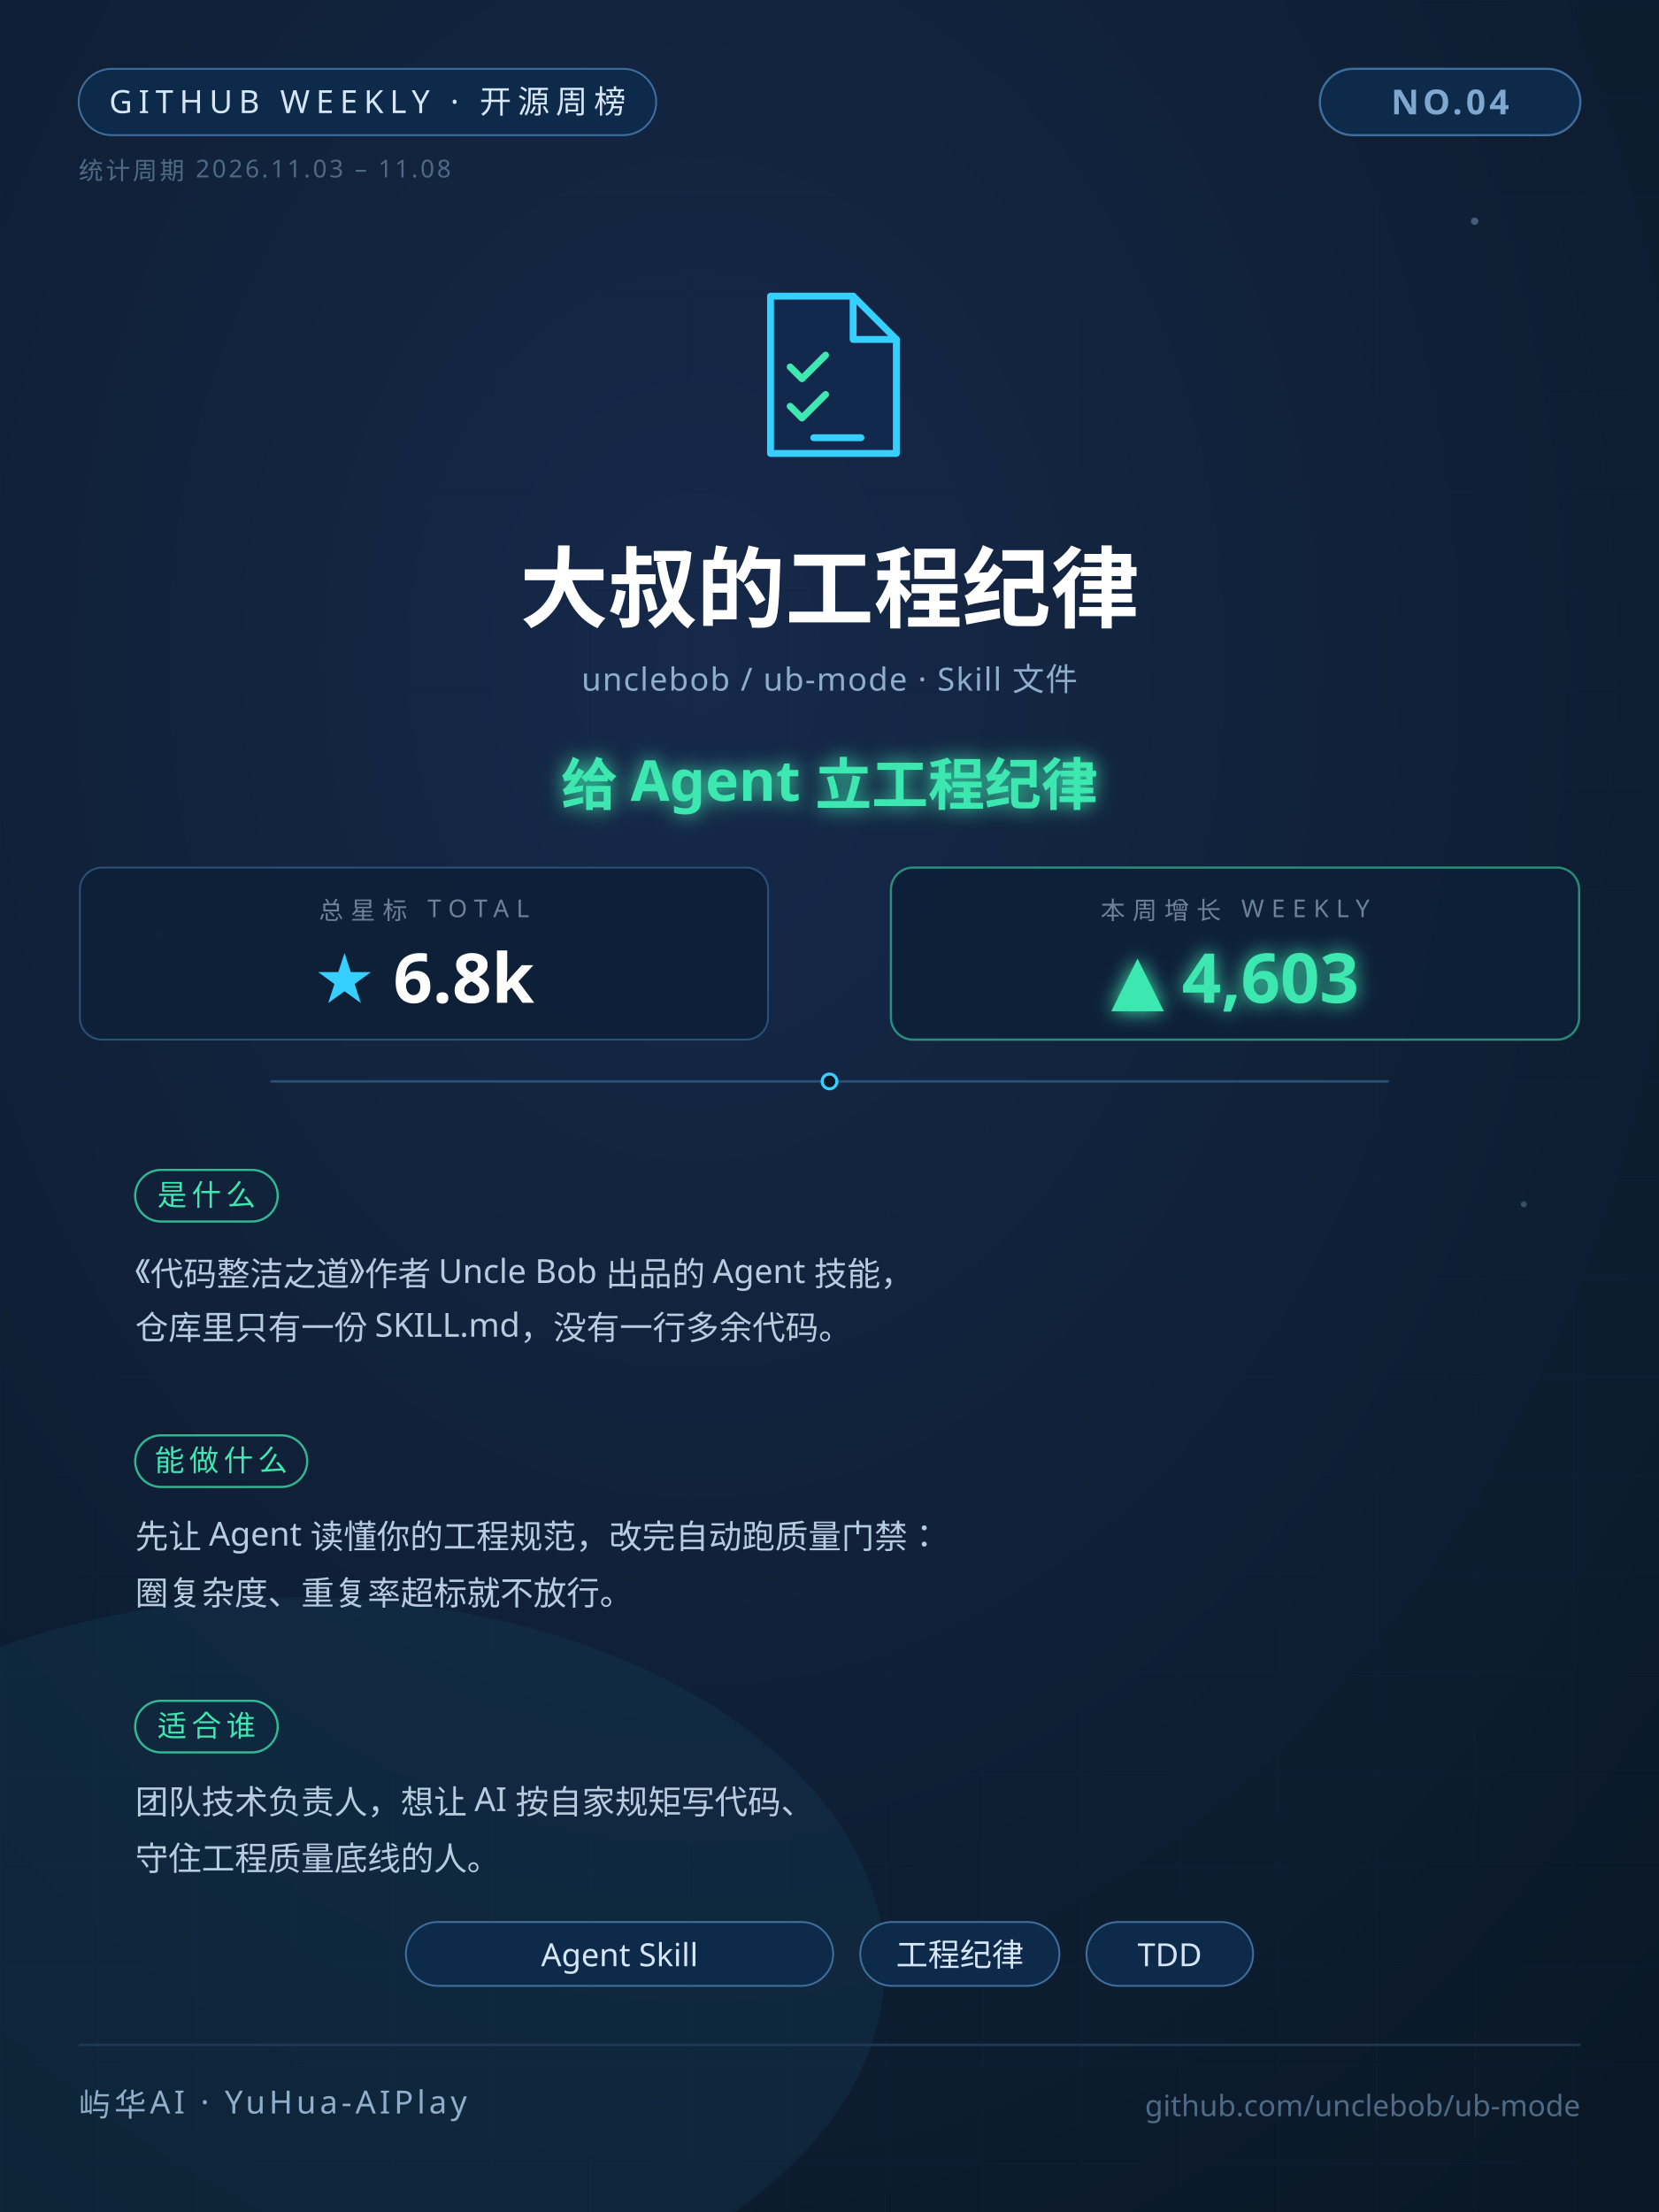
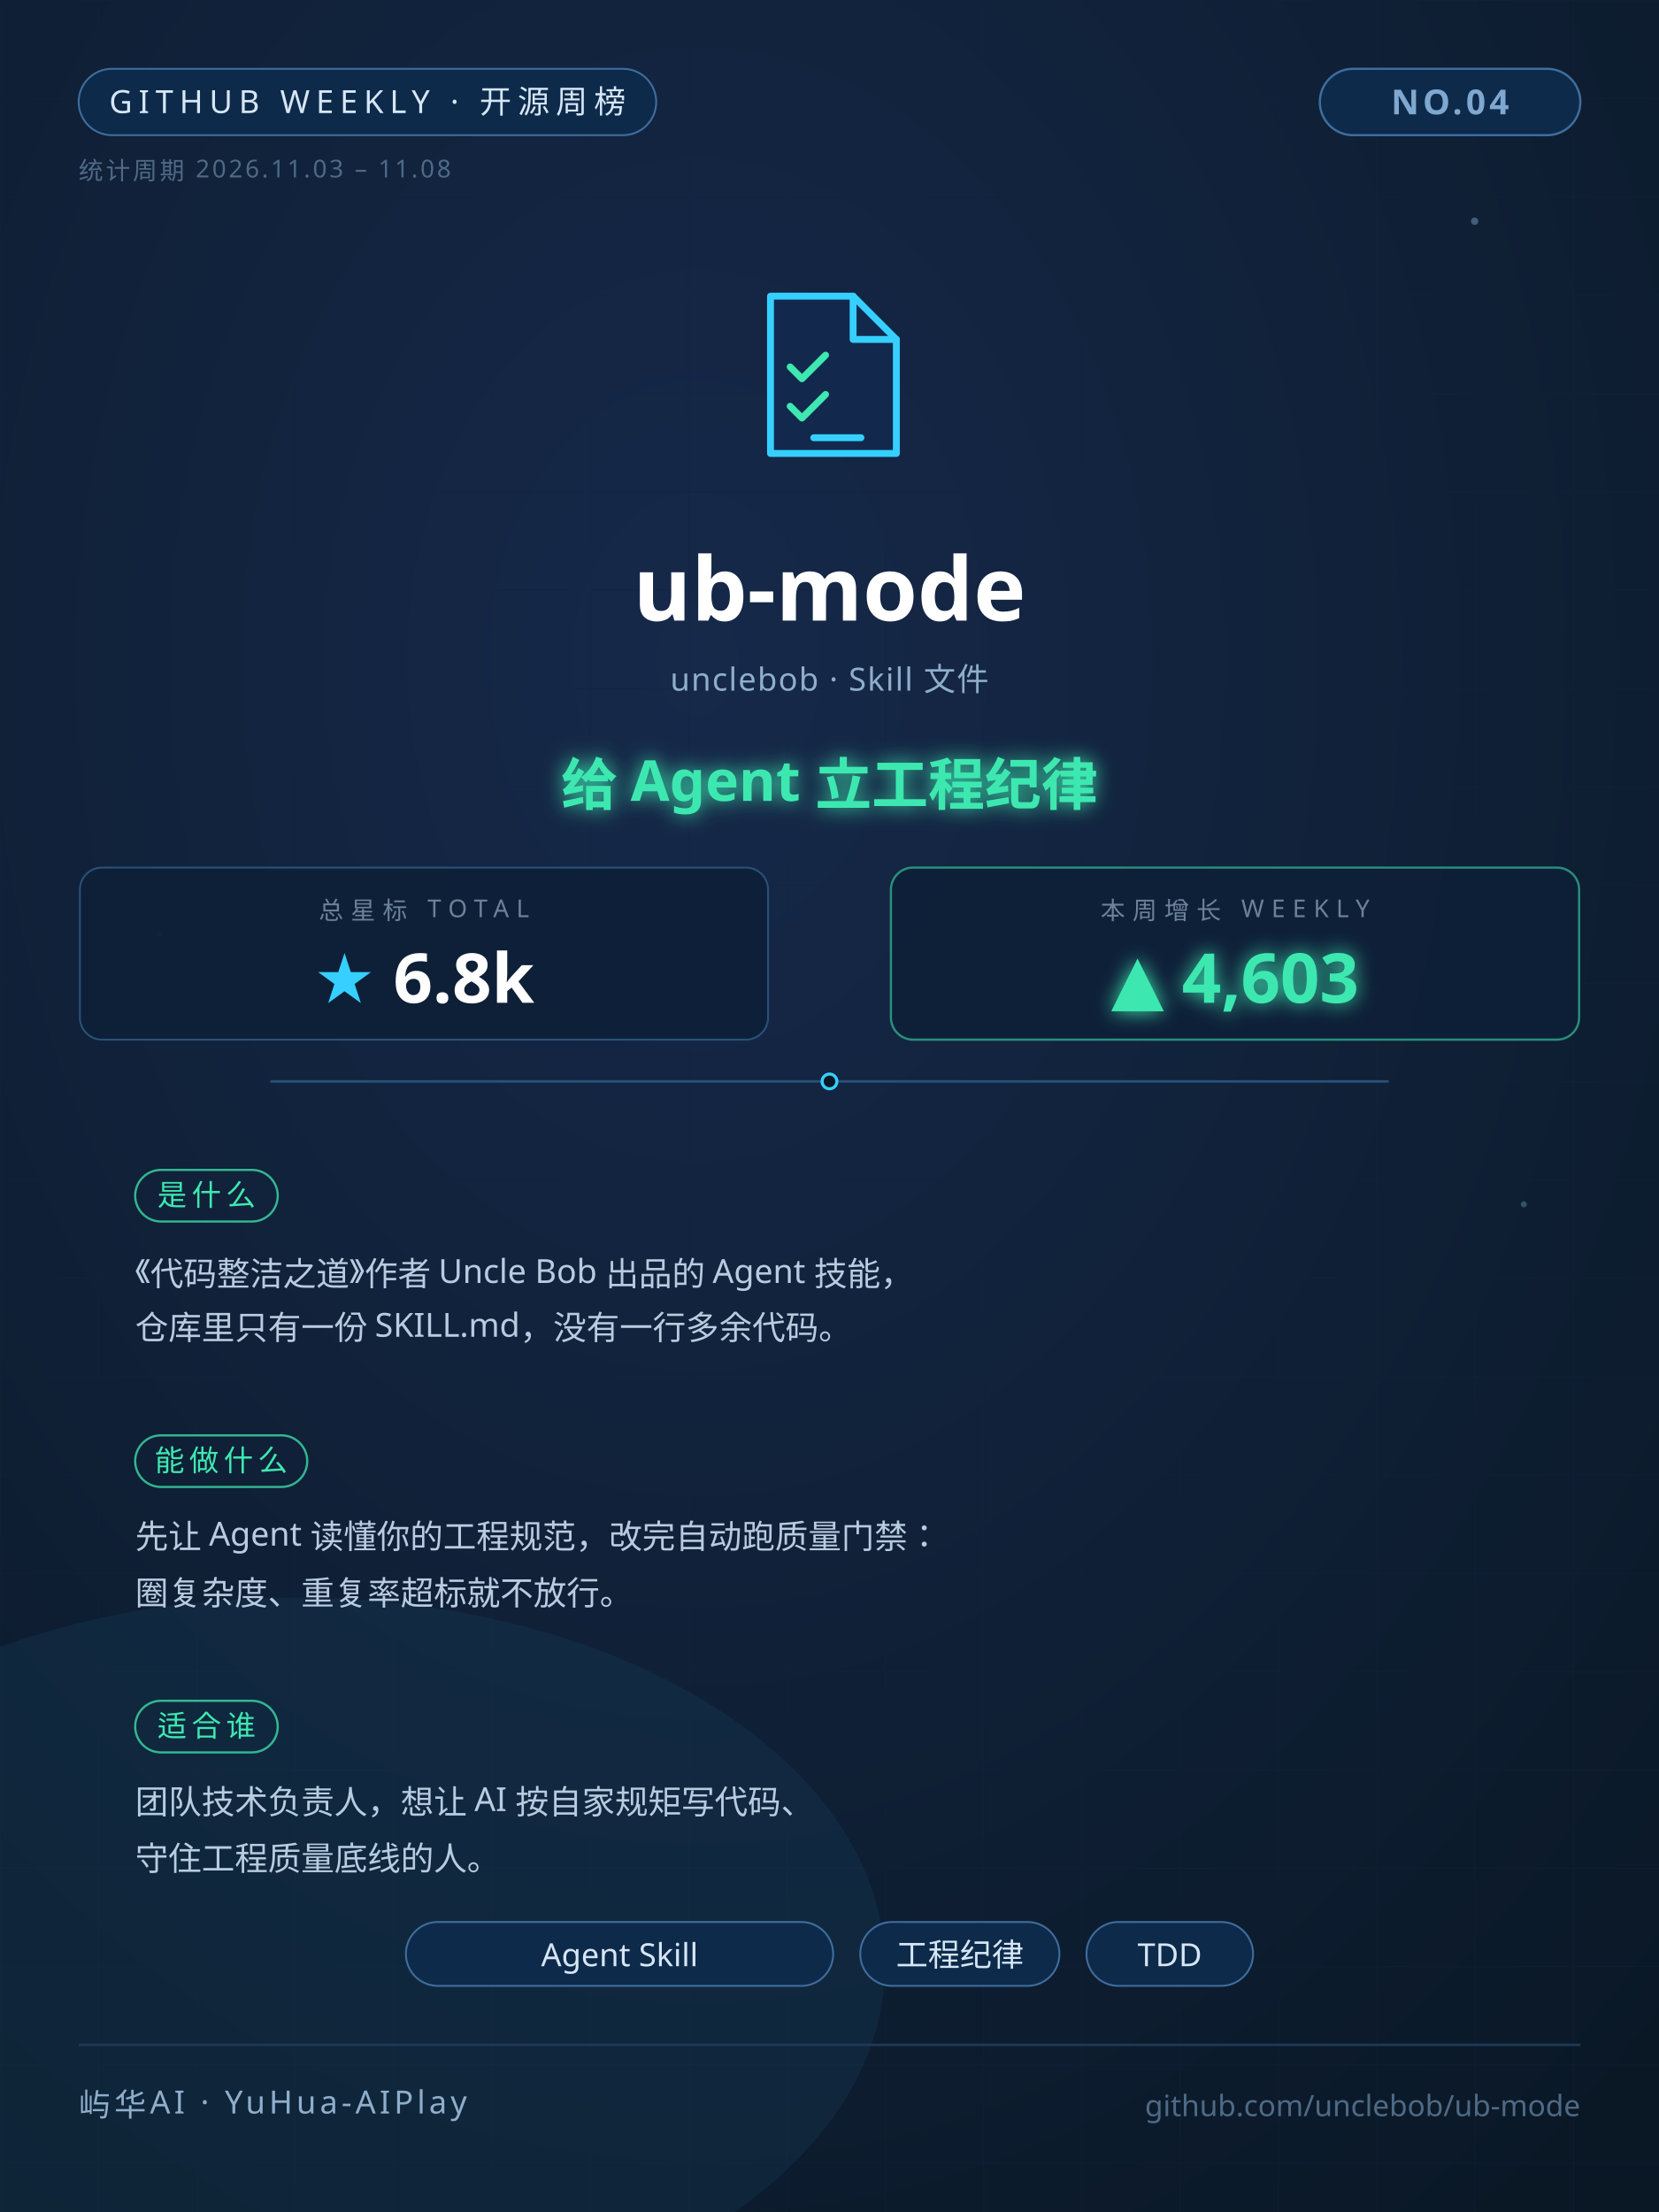
<svg xmlns="http://www.w3.org/2000/svg" viewBox="0 0 1350 1800" font-family="'PingFang SC','Hiragino Sans GB',sans-serif">
  <defs>
    <radialGradient id="bgGlow" cx="42%" cy="30%" r="85%">
      <stop offset="0%" stop-color="#16294A" />
      <stop offset="100%" stop-color="#0A1826" />
    </radialGradient>
    <filter id="glowGreen" x="-60%" y="-60%" width="220%" height="220%">
      <feDropShadow dx="0" dy="0" stdDeviation="8" flood-color="#3EE8B0" />
    </filter>
    <pattern id="grid" width="80" height="80" patternUnits="userSpaceOnUse">
      <path d="M80 0H0V80" fill="none" stroke="#132440" stroke-opacity="0.35" stroke-width="1.5" />
    </pattern>
    <g id="ic-skillfile" fill="none" stroke="#35D0FF" stroke-width="3.5" stroke-linejoin="round" stroke-linecap="round">
      <path d="M-30 -40 H12 L34 -18 V40 H-30 Z" fill="#12294D" />
      <path d="M12 -40 V-18 H34" />
      <path d="M-20 -4 L-14 2 L-2 -10" stroke="#3EE8B0" />
      <path d="M-20 16 L-14 22 L-2 10" stroke="#3EE8B0" />
      <line x1="-8" y1="32" x2="16" y2="32" />
    </g>
  </defs>
  <rect width="1350" height="1800" fill="url(#bgGlow)" />
  <rect width="1350" height="1800" fill="url(#grid)" />
  <ellipse cx="240" cy="1600" rx="480" ry="300" fill="#14405E" opacity="0.28" />
  <circle cx="1200" cy="180" r="3" fill="#7FA8D0" opacity="0.45" />
  <circle cx="130" cy="760" r="2.5" fill="#7FA8D0" opacity="0.3" />
  <circle cx="1240" cy="980" r="2.5" fill="#7FA8D0" opacity="0.35" />
  <rect x="64" y="56" width="470" height="54" rx="27" fill="#0E2A4A" stroke="#3E6E9E" stroke-width="1.5" />
  <text x="299" y="92" text-anchor="middle" font-size="26" letter-spacing="5" fill="#D6E6F5">GITHUB WEEKLY · 开源周榜</text>
  <text x="64" y="146" font-size="20" letter-spacing="2" fill="#4E6A85">统计周期 2026.11.03 – 11.08</text>
  <rect x="1074" y="56" width="212" height="54" rx="27" fill="#0E2A4A" stroke="#3E6E9E" stroke-width="1.8" />
  <text x="1180" y="93" text-anchor="middle" font-size="28" font-weight="800" letter-spacing="3" fill="#7FA8D0">NO.04</text>
  <use href="#ic-skillfile" transform="translate(675 305) scale(1.6)" />
-   <text x="675" y="505" text-anchor="middle" font-size="72" font-weight="800" fill="#FFFFFF">大叔的工程纪律</text>
-   <text x="675" y="562" text-anchor="middle" font-size="26" letter-spacing="1" fill="#8FAECB">unclebob / ub-mode · Skill 文件</text>
+   <text x="675" y="505" text-anchor="middle" font-size="72" font-weight="800" fill="#FFFFFF">ub-mode</text>
+   <text x="675" y="562" text-anchor="middle" font-size="26" letter-spacing="1" fill="#8FAECB">unclebob · Skill 文件</text>
  <text x="675" y="655" text-anchor="middle" font-size="46" font-weight="700" fill="#3EE8B0" filter="url(#glowGreen)">给 Agent 立工程纪律</text>
  <rect x="65" y="706" width="560" height="140" rx="18" fill="#0E2038" fill-opacity="0.9" stroke="#29527A" stroke-width="1.5" />
  <text x="345" y="748" text-anchor="middle" font-size="20" letter-spacing="6" fill="#6B8299">总星标 TOTAL</text>
  <text x="345" y="816" text-anchor="middle" font-size="56" font-weight="800" fill="#FFFFFF">
    <tspan fill="#35D0FF">★</tspan> 6.8k</text>
  <rect x="725" y="706" width="560" height="140" rx="18" fill="#0E2038" fill-opacity="0.9" stroke="#3EE8B0" stroke-opacity="0.55" stroke-width="1.8" />
  <text x="1005" y="748" text-anchor="middle" font-size="20" letter-spacing="6" fill="#6B8299">本周增长 WEEKLY</text>
  <text x="1005" y="816" text-anchor="middle" font-size="56" font-weight="800" fill="#3EE8B0" filter="url(#glowGreen)">▲ 4,603</text>
  <line x1="220" y1="880" x2="1130" y2="880" stroke="#29527A" stroke-width="2" />
  <circle cx="675" cy="880" r="6" fill="#0A1826" stroke="#35D0FF" stroke-width="2.5" />
  <rect x="110" y="952" width="116" height="42" rx="21" fill="none" stroke="#3EE8B0" stroke-opacity="0.75" stroke-width="1.8" />
  <text x="168" y="981" text-anchor="middle" font-size="24" letter-spacing="4" fill="#3EE8B0">是什么</text>
  <text x="110" y="1044" font-size="27" fill="#B8CCDF">《代码整洁之道》作者 Uncle Bob 出品的 Agent 技能，</text>
  <text x="110" y="1090" font-size="27" fill="#B8CCDF">仓库里只有一份 SKILL.md，没有一行多余代码。</text>
  <rect x="110" y="1168" width="140" height="42" rx="21" fill="none" stroke="#3EE8B0" stroke-opacity="0.75" stroke-width="1.8" />
  <text x="180" y="1197" text-anchor="middle" font-size="24" letter-spacing="4" fill="#3EE8B0">能做什么</text>
  <text x="110" y="1260" font-size="27" fill="#B8CCDF">先让 Agent 读懂你的工程规范，改完自动跑质量门禁：</text>
  <text x="110" y="1306" font-size="27" fill="#B8CCDF">圈复杂度、重复率超标就不放行。</text>
  <rect x="110" y="1384" width="116" height="42" rx="21" fill="none" stroke="#3EE8B0" stroke-opacity="0.75" stroke-width="1.8" />
  <text x="168" y="1413" text-anchor="middle" font-size="24" letter-spacing="4" fill="#3EE8B0">适合谁</text>
  <text x="110" y="1476" font-size="27" fill="#B8CCDF">团队技术负责人，想让 AI 按自家规矩写代码、</text>
  <text x="110" y="1522" font-size="27" fill="#B8CCDF">守住工程质量底线的人。</text>
  <rect x="330.3" y="1564" width="347.7" height="52" rx="26" fill="#0E2A4A" stroke="#3E6E9E" stroke-width="1.5" />
  <text x="504.2" y="1600" text-anchor="middle" font-size="26" fill="#D6E6F5">Agent Skill</text>
  <rect x="700.0" y="1564" width="162.1" height="52" rx="26" fill="#0E2A4A" stroke="#3E6E9E" stroke-width="1.5" />
  <text x="781.1" y="1600" text-anchor="middle" font-size="26" fill="#D6E6F5">工程纪律</text>
  <rect x="884.1" y="1564" width="135.6" height="52" rx="26" fill="#0E2A4A" stroke="#3E6E9E" stroke-width="1.5" />
  <text x="951.9" y="1600" text-anchor="middle" font-size="26" fill="#D6E6F5">TDD</text>
  <line x1="64" y1="1664" x2="1286" y2="1664" stroke="#1E3A56" stroke-width="2" />
  <text x="64" y="1722" font-size="26" letter-spacing="3" fill="#8FAECB">屿华AI · YuHua-AIPlay</text>
  <text x="1286" y="1722" text-anchor="end" font-size="24" fill="#4E6A85">github.com/unclebob/ub-mode</text>
</svg>
